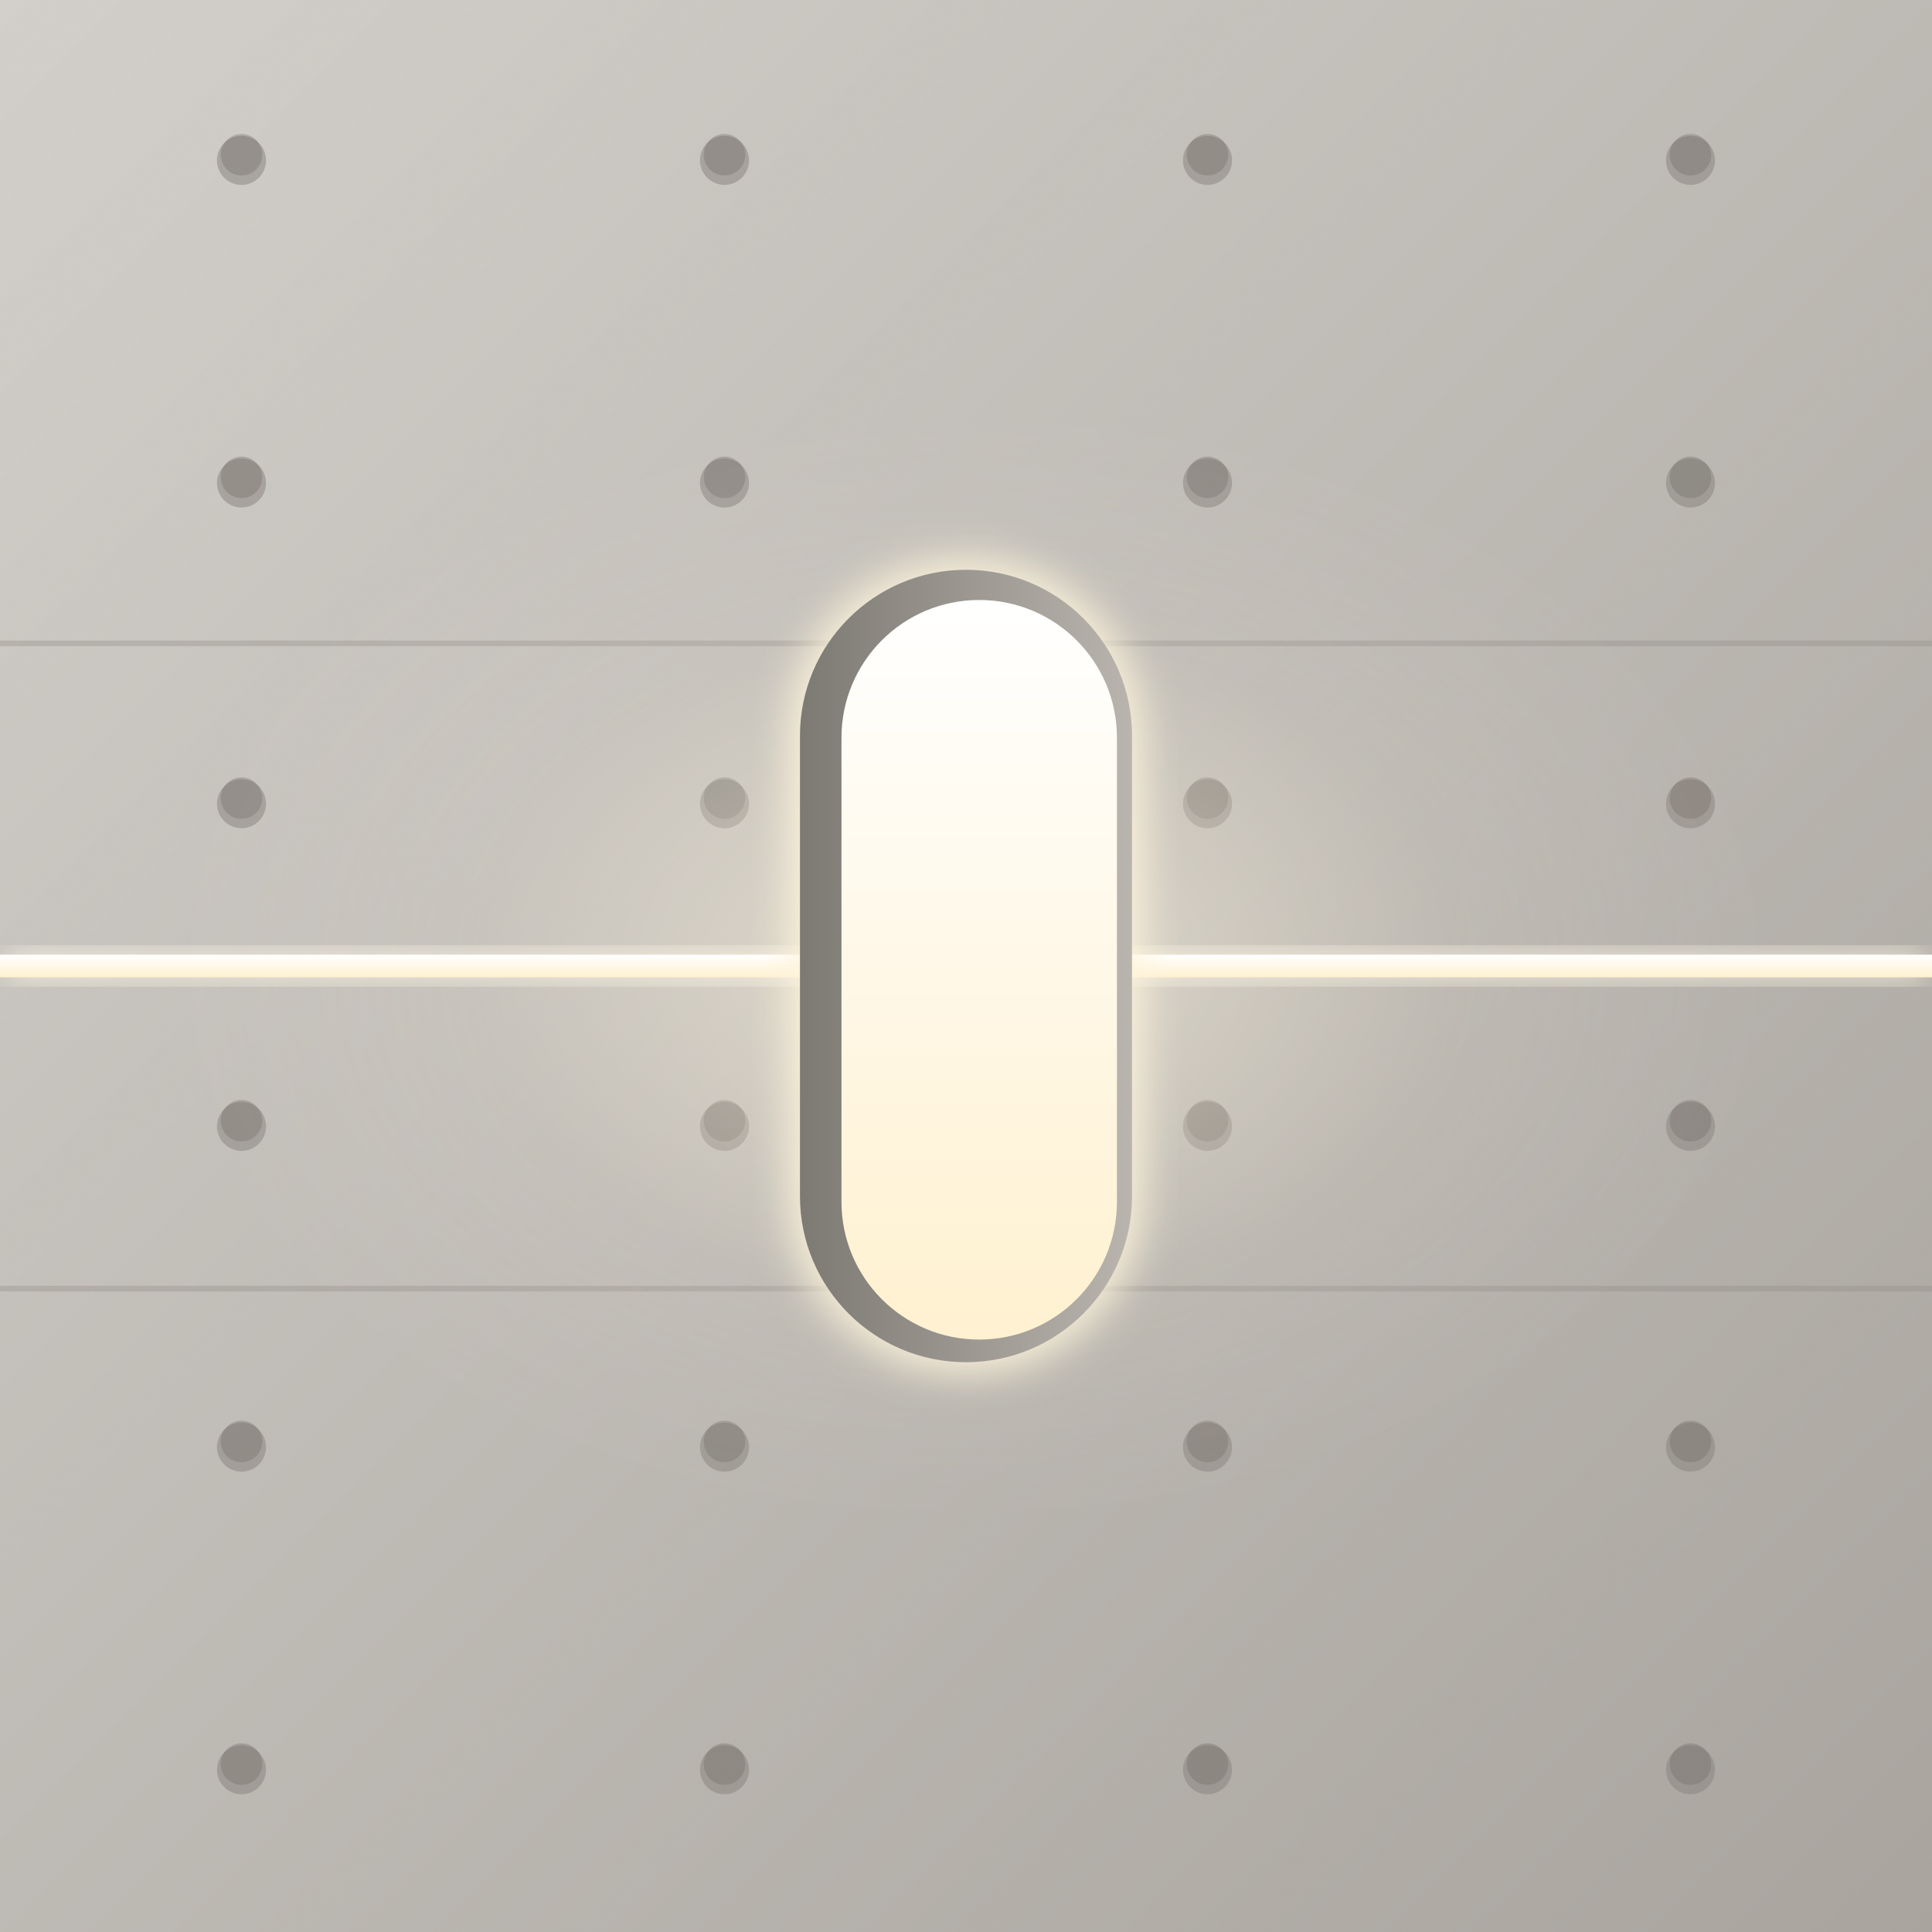
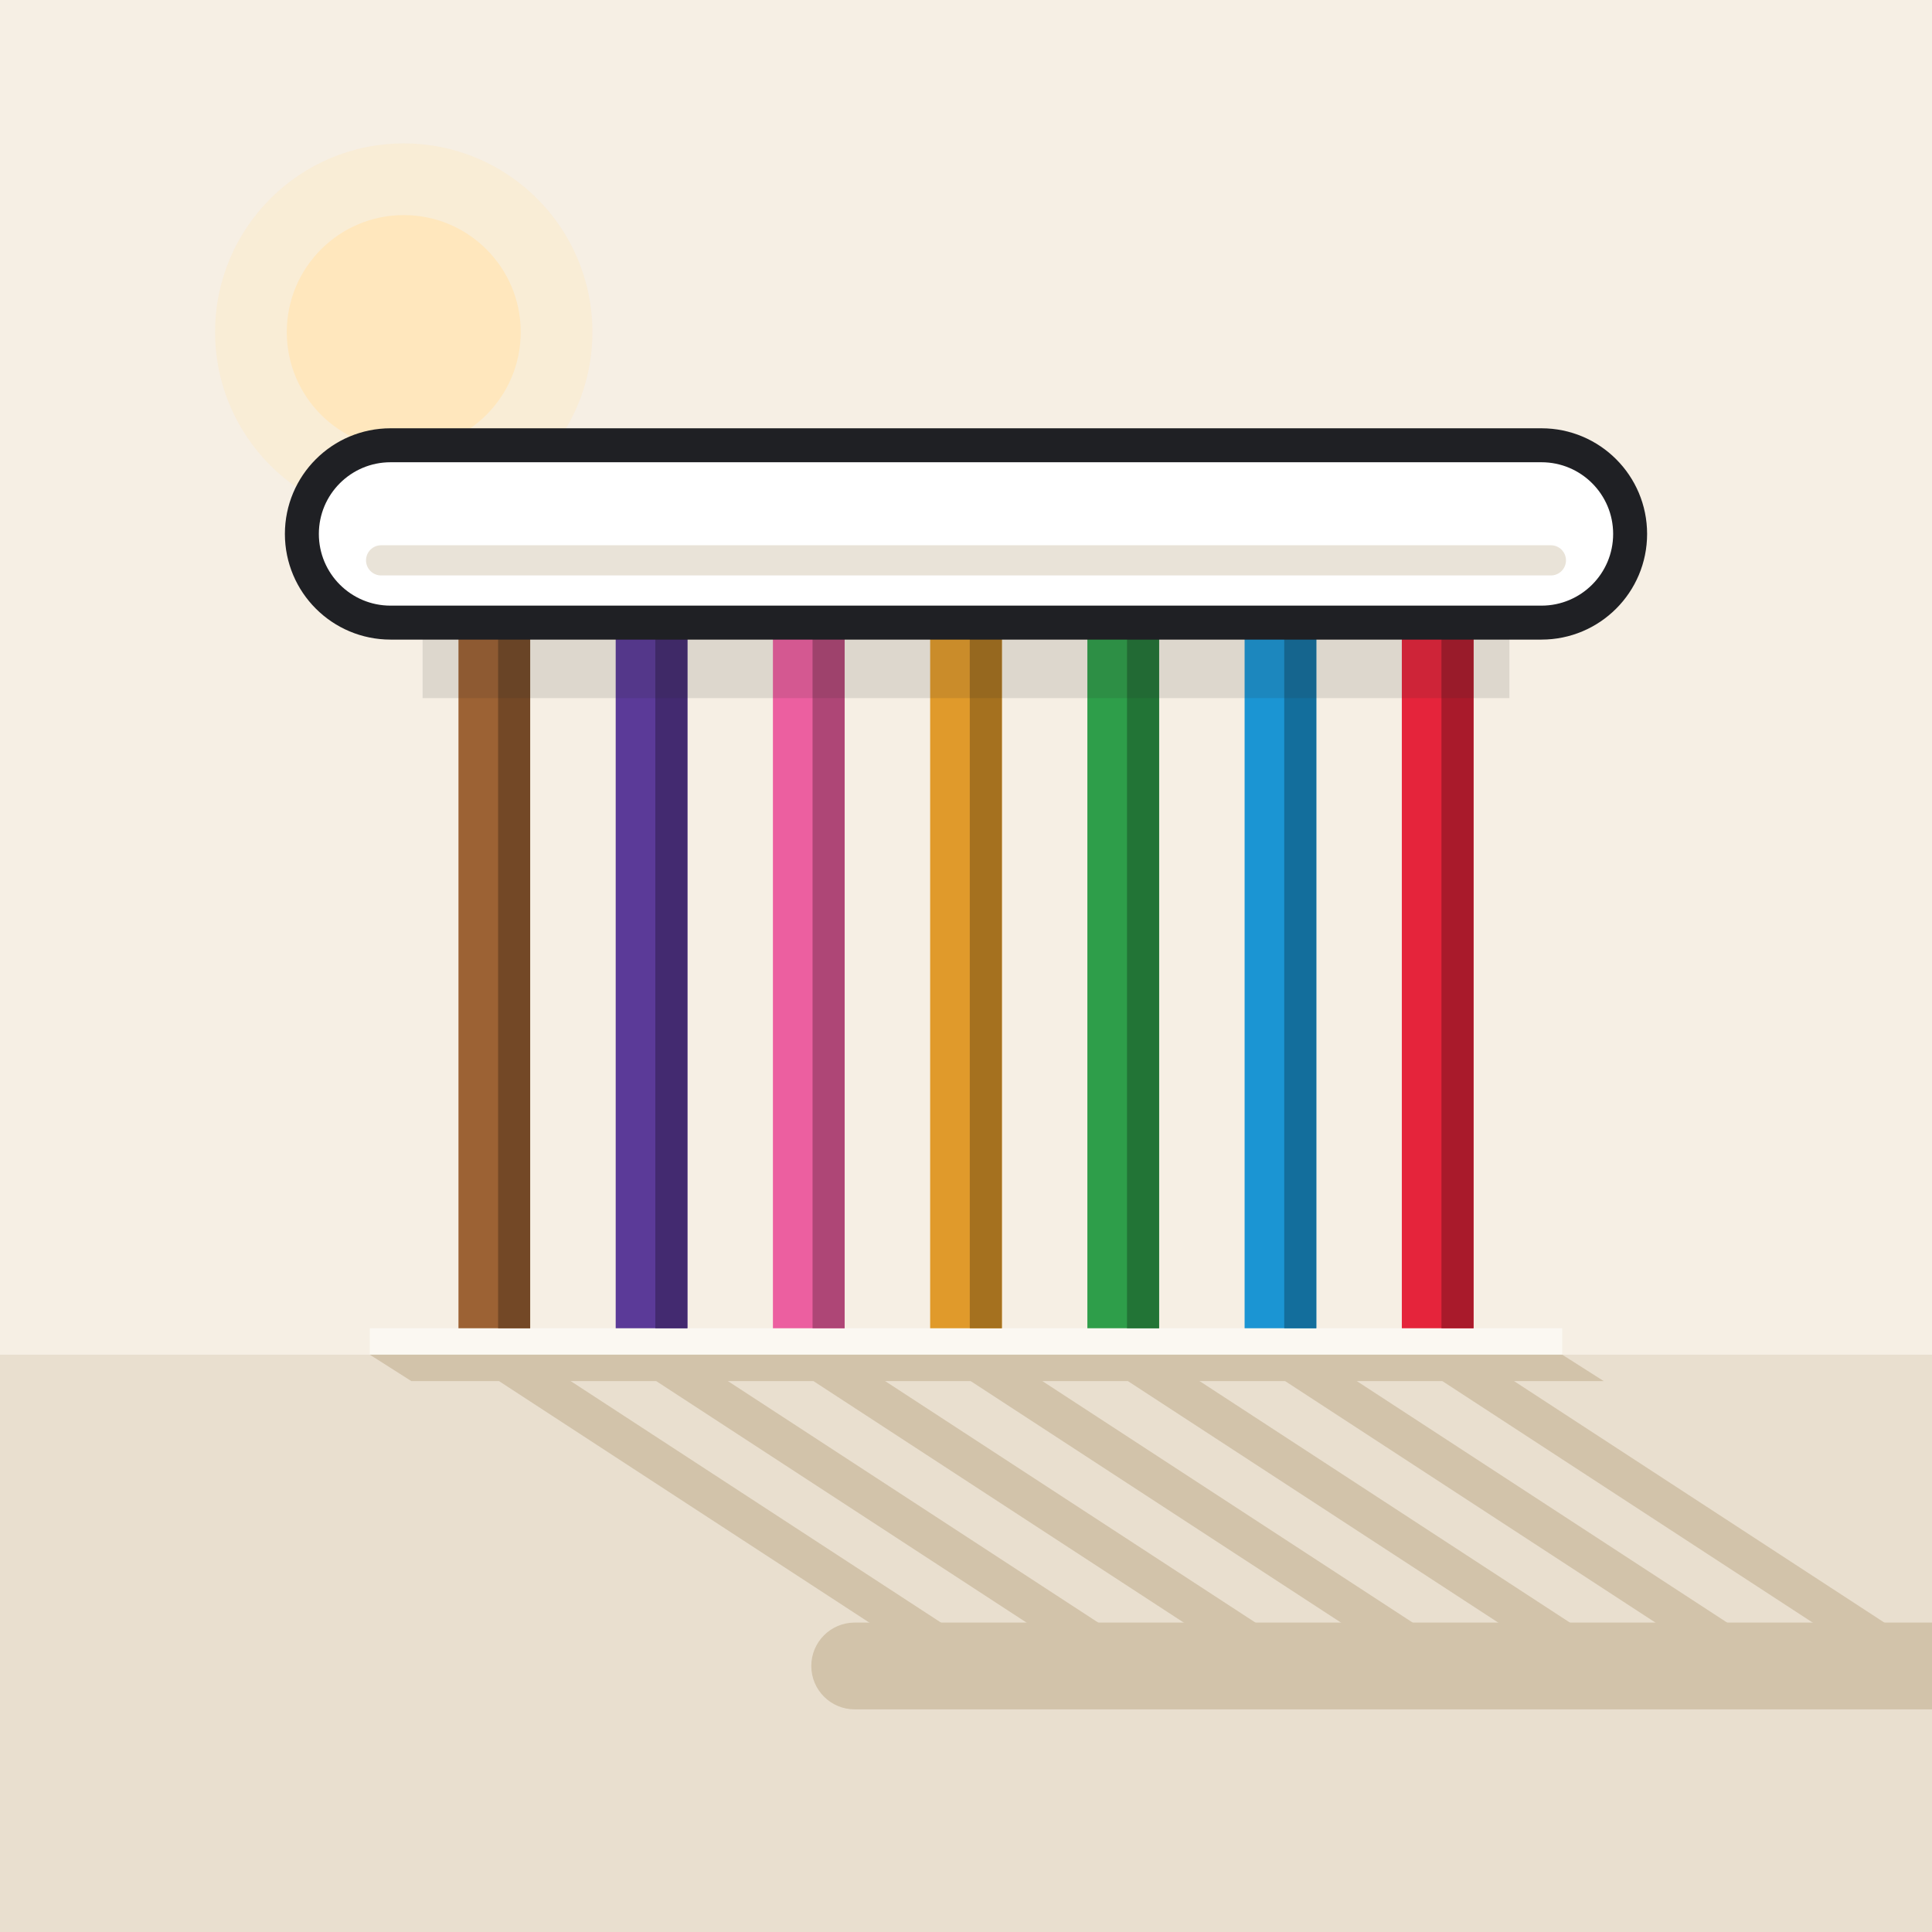
<svg xmlns="http://www.w3.org/2000/svg" viewBox="0 0 1024 1024">
-   <defs>
-     <linearGradient id="wall" x1="0" y1="0" x2="1" y2="1">
-       <stop offset="0" stop-color="#d3d0ca" />
-       <stop offset="1" stop-color="#a8a49d" />
-     </linearGradient>
-     <radialGradient id="spill" cx=".5" cy=".5" r=".5">
-       <stop offset="0" stop-color="#fff6e2" stop-opacity=".55" />
-       <stop offset=".6" stop-color="#fff6e2" stop-opacity=".08" />
-       <stop offset="1" stop-color="#fff6e2" stop-opacity="0" />
-     </radialGradient>
-     <linearGradient id="light" x1="0" y1="0" x2="0" y2="1">
-       <stop offset="0" stop-color="#ffffff" />
-       <stop offset="1" stop-color="#fff1d0" />
-     </linearGradient>
-     <linearGradient id="reveal" x1="0" y1="0" x2="1" y2="0">
-       <stop offset="0" stop-color="#7d7973" />
-       <stop offset="1" stop-color="#b9b5ae" />
-     </linearGradient>
-     <filter id="blur">
-       <feGaussianBlur stdDeviation="10" />
-     </filter>
-     <filter id="grain">
-       <feTurbulence type="fractalNoise" baseFrequency=".9" numOctaves="2" seed="4" />
-       <feColorMatrix values="0 0 0 0 .5  0 0 0 0 .5  0 0 0 0 .5  0 0 0 .07 0" />
-     </filter>
-   </defs>
-   <rect width="1024" height="1024" fill="url(#wall)" />
-   <rect width="1024" height="1024" filter="url(#grain)" />
-   <line x1="0" y1="341" x2="1024" y2="341" stroke="#8f8b84" stroke-opacity=".35" stroke-width="3" />
-   <line x1="0" y1="683" x2="1024" y2="683" stroke="#8f8b84" stroke-opacity=".35" stroke-width="3" />
-   <line x1="512" y1="0" x2="512" y2="1024" stroke="#8f8b84" stroke-opacity=".0" stroke-width="3" />
-   <circle cx="128" cy="85" r="13" fill="#8a867f" fill-opacity=".55" />
-   <circle cx="128" cy="82" r="11" fill="#6f6b65" fill-opacity=".35" />
-   <circle cx="384" cy="85" r="13" fill="#8a867f" fill-opacity=".55" />
-   <circle cx="384" cy="82" r="11" fill="#6f6b65" fill-opacity=".35" />
-   <circle cx="640" cy="85" r="13" fill="#8a867f" fill-opacity=".55" />
-   <circle cx="640" cy="82" r="11" fill="#6f6b65" fill-opacity=".35" />
-   <circle cx="896" cy="85" r="13" fill="#8a867f" fill-opacity=".55" />
-   <circle cx="896" cy="82" r="11" fill="#6f6b65" fill-opacity=".35" />
-   <circle cx="128" cy="256" r="13" fill="#8a867f" fill-opacity=".55" />
-   <circle cx="128" cy="253" r="11" fill="#6f6b65" fill-opacity=".35" />
-   <circle cx="384" cy="256" r="13" fill="#8a867f" fill-opacity=".55" />
-   <circle cx="384" cy="253" r="11" fill="#6f6b65" fill-opacity=".35" />
-   <circle cx="640" cy="256" r="13" fill="#8a867f" fill-opacity=".55" />
-   <circle cx="640" cy="253" r="11" fill="#6f6b65" fill-opacity=".35" />
-   <circle cx="896" cy="256" r="13" fill="#8a867f" fill-opacity=".55" />
-   <circle cx="896" cy="253" r="11" fill="#6f6b65" fill-opacity=".35" />
-   <circle cx="128" cy="426" r="13" fill="#8a867f" fill-opacity=".55" />
-   <circle cx="128" cy="423" r="11" fill="#6f6b65" fill-opacity=".35" />
-   <circle cx="384" cy="426" r="13" fill="#8a867f" fill-opacity=".55" />
-   <circle cx="384" cy="423" r="11" fill="#6f6b65" fill-opacity=".35" />
-   <circle cx="640" cy="426" r="13" fill="#8a867f" fill-opacity=".55" />
-   <circle cx="640" cy="423" r="11" fill="#6f6b65" fill-opacity=".35" />
-   <circle cx="896" cy="426" r="13" fill="#8a867f" fill-opacity=".55" />
-   <circle cx="896" cy="423" r="11" fill="#6f6b65" fill-opacity=".35" />
-   <circle cx="128" cy="597" r="13" fill="#8a867f" fill-opacity=".55" />
-   <circle cx="128" cy="594" r="11" fill="#6f6b65" fill-opacity=".35" />
-   <circle cx="384" cy="597" r="13" fill="#8a867f" fill-opacity=".55" />
-   <circle cx="384" cy="594" r="11" fill="#6f6b65" fill-opacity=".35" />
-   <circle cx="640" cy="597" r="13" fill="#8a867f" fill-opacity=".55" />
-   <circle cx="640" cy="594" r="11" fill="#6f6b65" fill-opacity=".35" />
-   <circle cx="896" cy="597" r="13" fill="#8a867f" fill-opacity=".55" />
-   <circle cx="896" cy="594" r="11" fill="#6f6b65" fill-opacity=".35" />
-   <circle cx="128" cy="767" r="13" fill="#8a867f" fill-opacity=".55" />
-   <circle cx="128" cy="764" r="11" fill="#6f6b65" fill-opacity=".35" />
-   <circle cx="384" cy="767" r="13" fill="#8a867f" fill-opacity=".55" />
-   <circle cx="384" cy="764" r="11" fill="#6f6b65" fill-opacity=".35" />
-   <circle cx="640" cy="767" r="13" fill="#8a867f" fill-opacity=".55" />
-   <circle cx="640" cy="764" r="11" fill="#6f6b65" fill-opacity=".35" />
-   <circle cx="896" cy="767" r="13" fill="#8a867f" fill-opacity=".55" />
-   <circle cx="896" cy="764" r="11" fill="#6f6b65" fill-opacity=".35" />
-   <circle cx="128" cy="938" r="13" fill="#8a867f" fill-opacity=".55" />
-   <circle cx="128" cy="935" r="11" fill="#6f6b65" fill-opacity=".35" />
-   <circle cx="384" cy="938" r="13" fill="#8a867f" fill-opacity=".55" />
-   <circle cx="384" cy="935" r="11" fill="#6f6b65" fill-opacity=".35" />
-   <circle cx="640" cy="938" r="13" fill="#8a867f" fill-opacity=".55" />
-   <circle cx="640" cy="935" r="11" fill="#6f6b65" fill-opacity=".35" />
-   <circle cx="896" cy="938" r="13" fill="#8a867f" fill-opacity=".55" />
-   <circle cx="896" cy="935" r="11" fill="#6f6b65" fill-opacity=".35" />
-   <ellipse cx="512" cy="512" rx="430" ry="300" fill="url(#spill)" />
-   <rect x="-10" y="503" width="1044" height="18" fill="#fff8e8" filter="url(#blur)" opacity=".9" />
-   <rect x="-10" y="506" width="1044" height="12" fill="url(#light)" />
-   <rect x="418.0" y="296.0" width="188" height="432" rx="94.0" fill="#fff4dc" filter="url(#blur)" opacity=".9" />
-   <rect x="424.0" y="302.0" width="176" height="420" rx="88.0" fill="url(#reveal)" />
-   <rect x="446.0" y="318.0" width="146" height="392" rx="73.0" fill="url(#light)" />
+   <rect width="1024" height="1024" fill="#f6efe4" />
+   <circle cx="214" cy="176" r="62" fill="#ffe7bd" />
+   <circle cx="214" cy="176" r="100" fill="#ffe7bd" opacity=".35" />
+   <rect y="718" width="1024" height="306" fill="#e9dfcf" />
+   <g fill="#d2c3aa">
+     <path d="M243.0 718 L281.0 718 L511.0 868 L473.0 868 Z" />
+     <path d="M326.333 718 L364.333 718 L594.333 868 L556.333 868 Z" />
+     <path d="M409.667 718 L447.667 718 L677.667 868 L639.667 868 Z" />
+     <path d="M493.0 718 L531.0 718 L761.0 868 L723.0 868 Z" />
+     <path d="M576.333 718 L614.333 718 L844.333 868 L806.333 868 Z" />
+     <path d="M659.667 718 L697.667 718 L927.667 868 L889.667 868 Z" />
+     <path d="M743.0 718 L781.0 718 L1011.0 868 L973.0 868 Z" />
+     <rect x="430" y="860" width="704" height="46" rx="23" />
+   </g>
+   <rect x="196" y="704" width="632" height="14" fill="#fbf8f2" />
+   <path d="M828 718 L850 732 L218 732 L196 718 Z" fill="#d2c3aa" />
+   <rect x="243.0" y="330" width="38" height="374" fill="#9c6234" />
+   <rect x="264.0" y="330" width="17.0" height="374" fill="#734826" />
+   <rect x="326.333" y="330" width="38" height="374" fill="#5b3a98" />
+   <rect x="347.333" y="330" width="17.0" height="374" fill="#432a70" />
+   <rect x="409.667" y="330" width="38" height="374" fill="#ec5fa0" />
+   <rect x="430.667" y="330" width="17.0" height="374" fill="#ae4676" />
+   <rect x="493.0" y="330" width="38" height="374" fill="#e09a2b" />
+   <rect x="514.0" y="330" width="17.0" height="374" fill="#a5711f" />
+   <rect x="576.333" y="330" width="38" height="374" fill="#2e9e4a" />
+   <rect x="597.333" y="330" width="17.0" height="374" fill="#227436" />
+   <rect x="659.667" y="330" width="38" height="374" fill="#1b95d3" />
+   <rect x="680.667" y="330" width="17.0" height="374" fill="#136e9c" />
+   <rect x="743.0" y="330" width="38" height="374" fill="#e5243b" />
+   <rect x="764.0" y="330" width="17.0" height="374" fill="#a91a2b" />
+   <rect x="224.0" y="330" width="576.0" height="40" fill="#1f2024" opacity=".12" />
+   <rect x="160" y="236" width="704" height="94" rx="47.0" fill="#fff" stroke="#1f2024" stroke-width="18" />
+   <path d="M202 297.0 H822" stroke="#e9e3d8" stroke-width="16" stroke-linecap="round" />
</svg>
